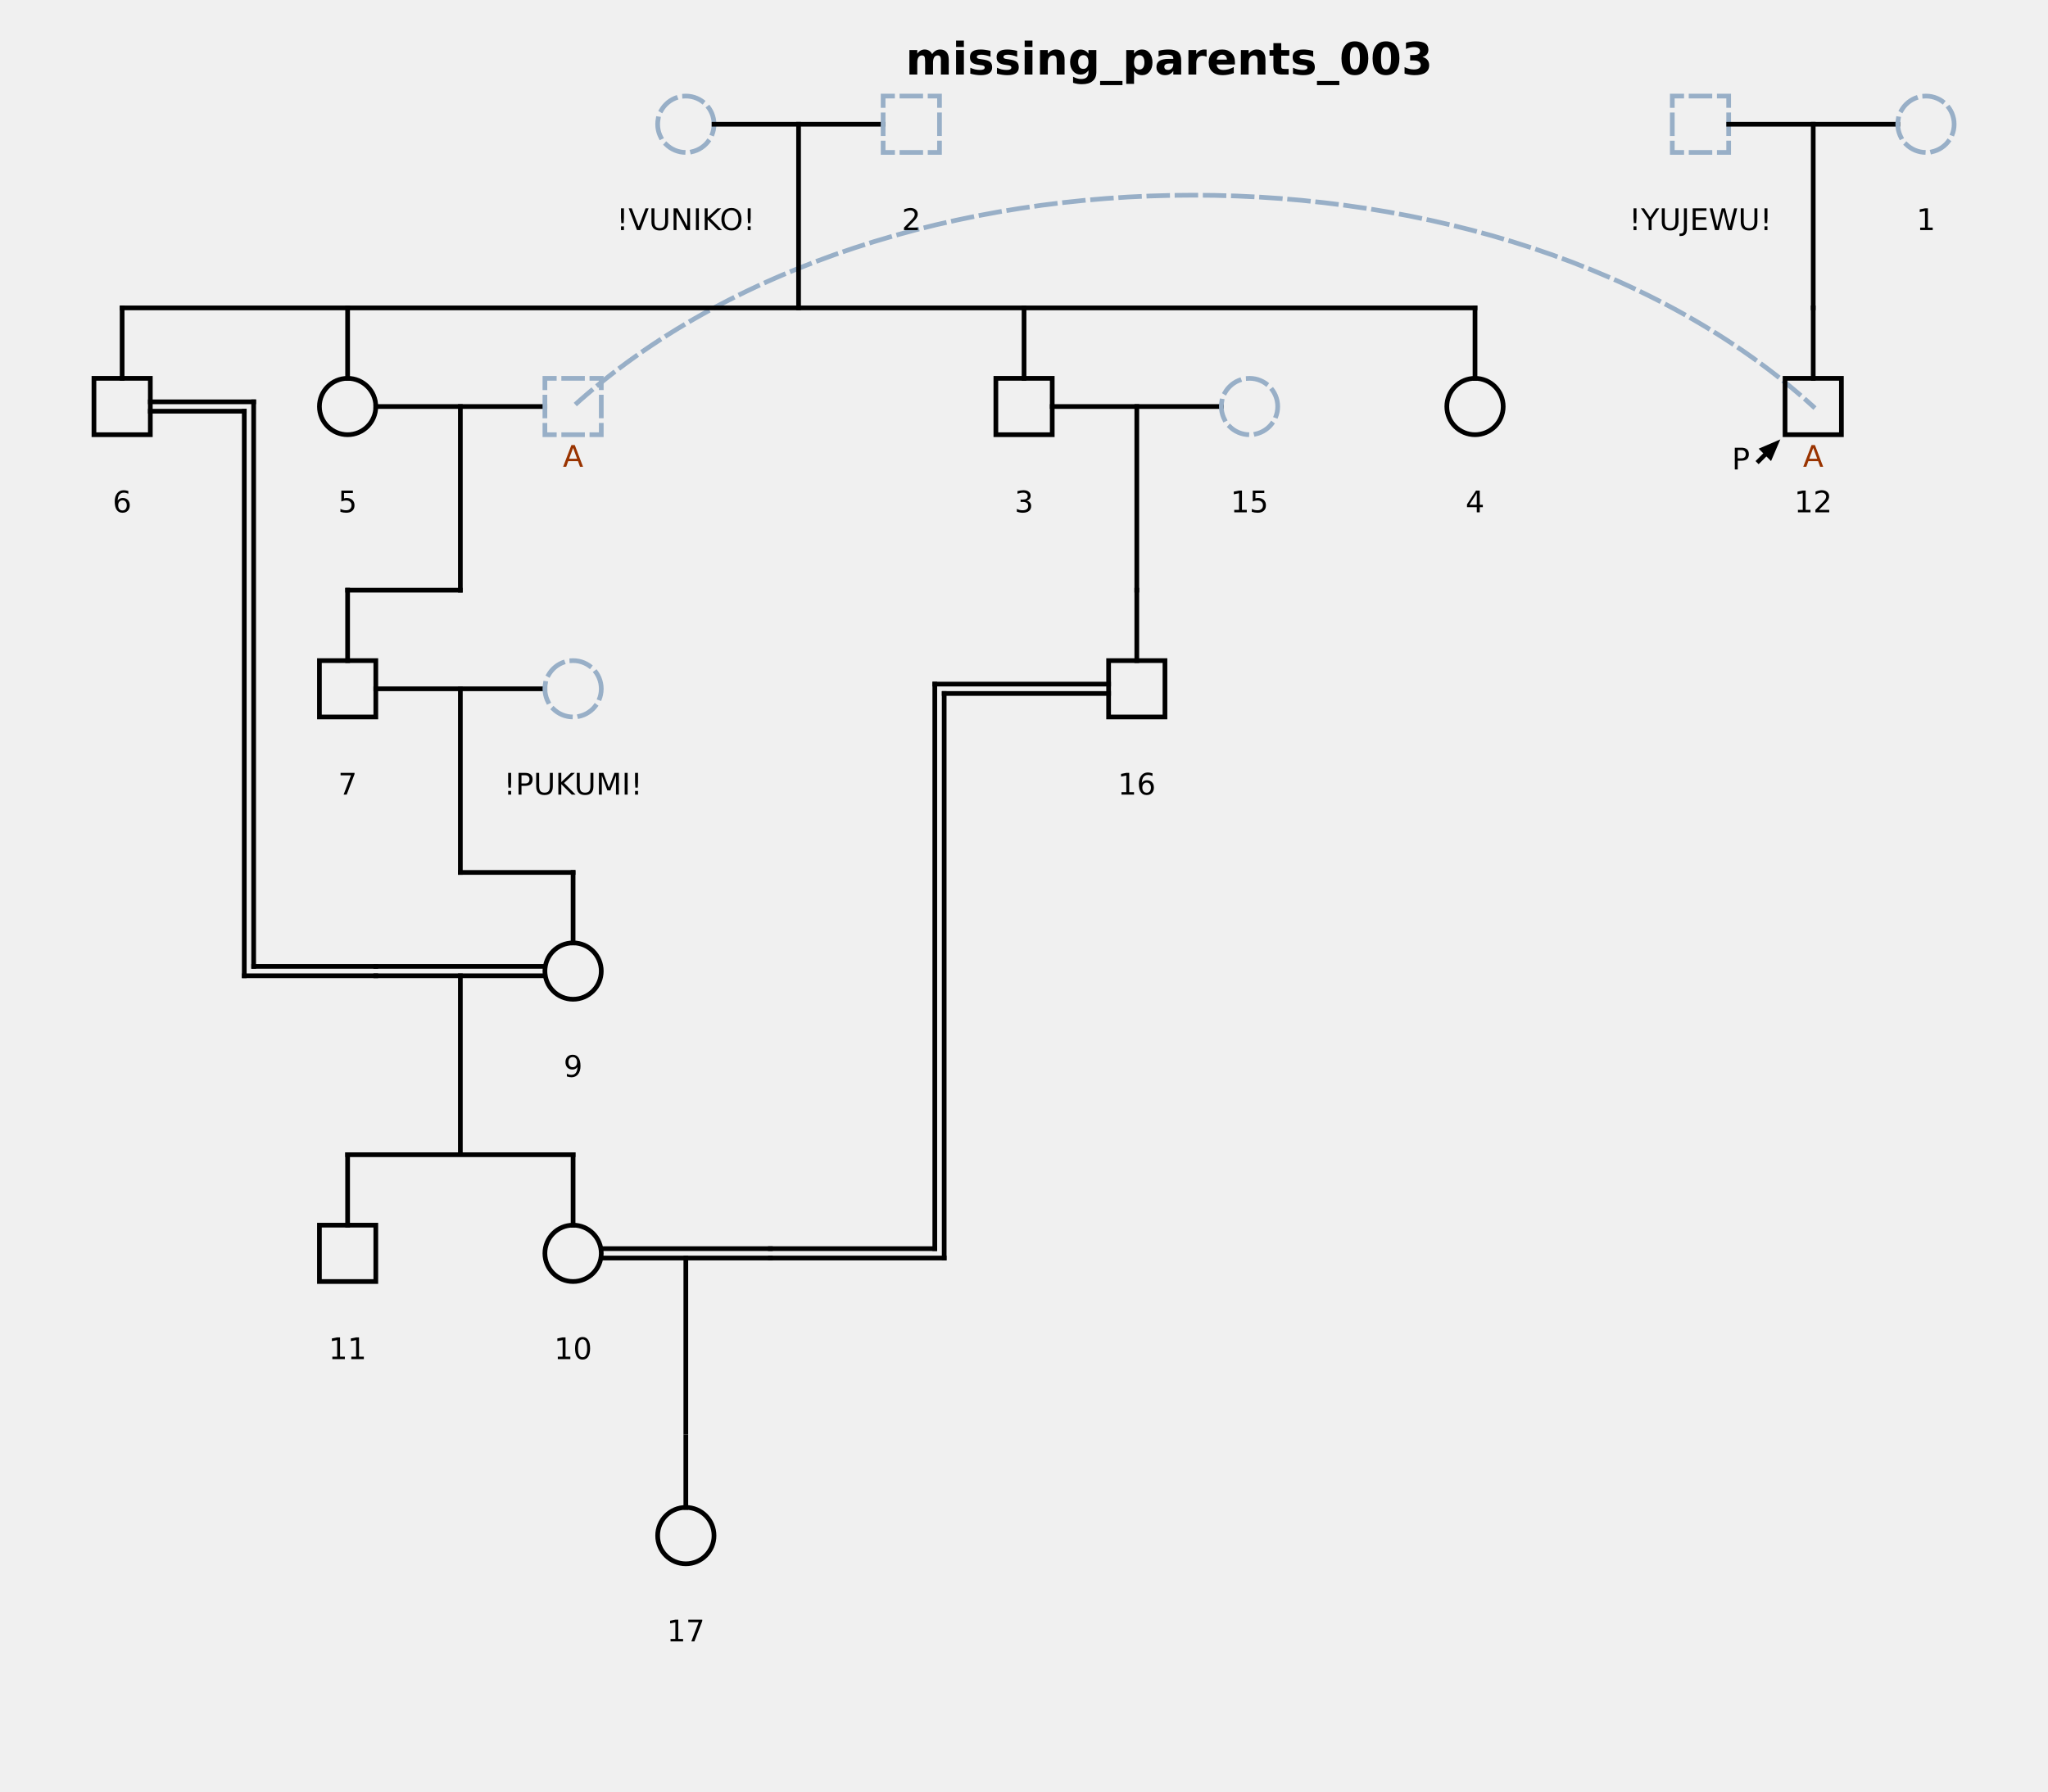
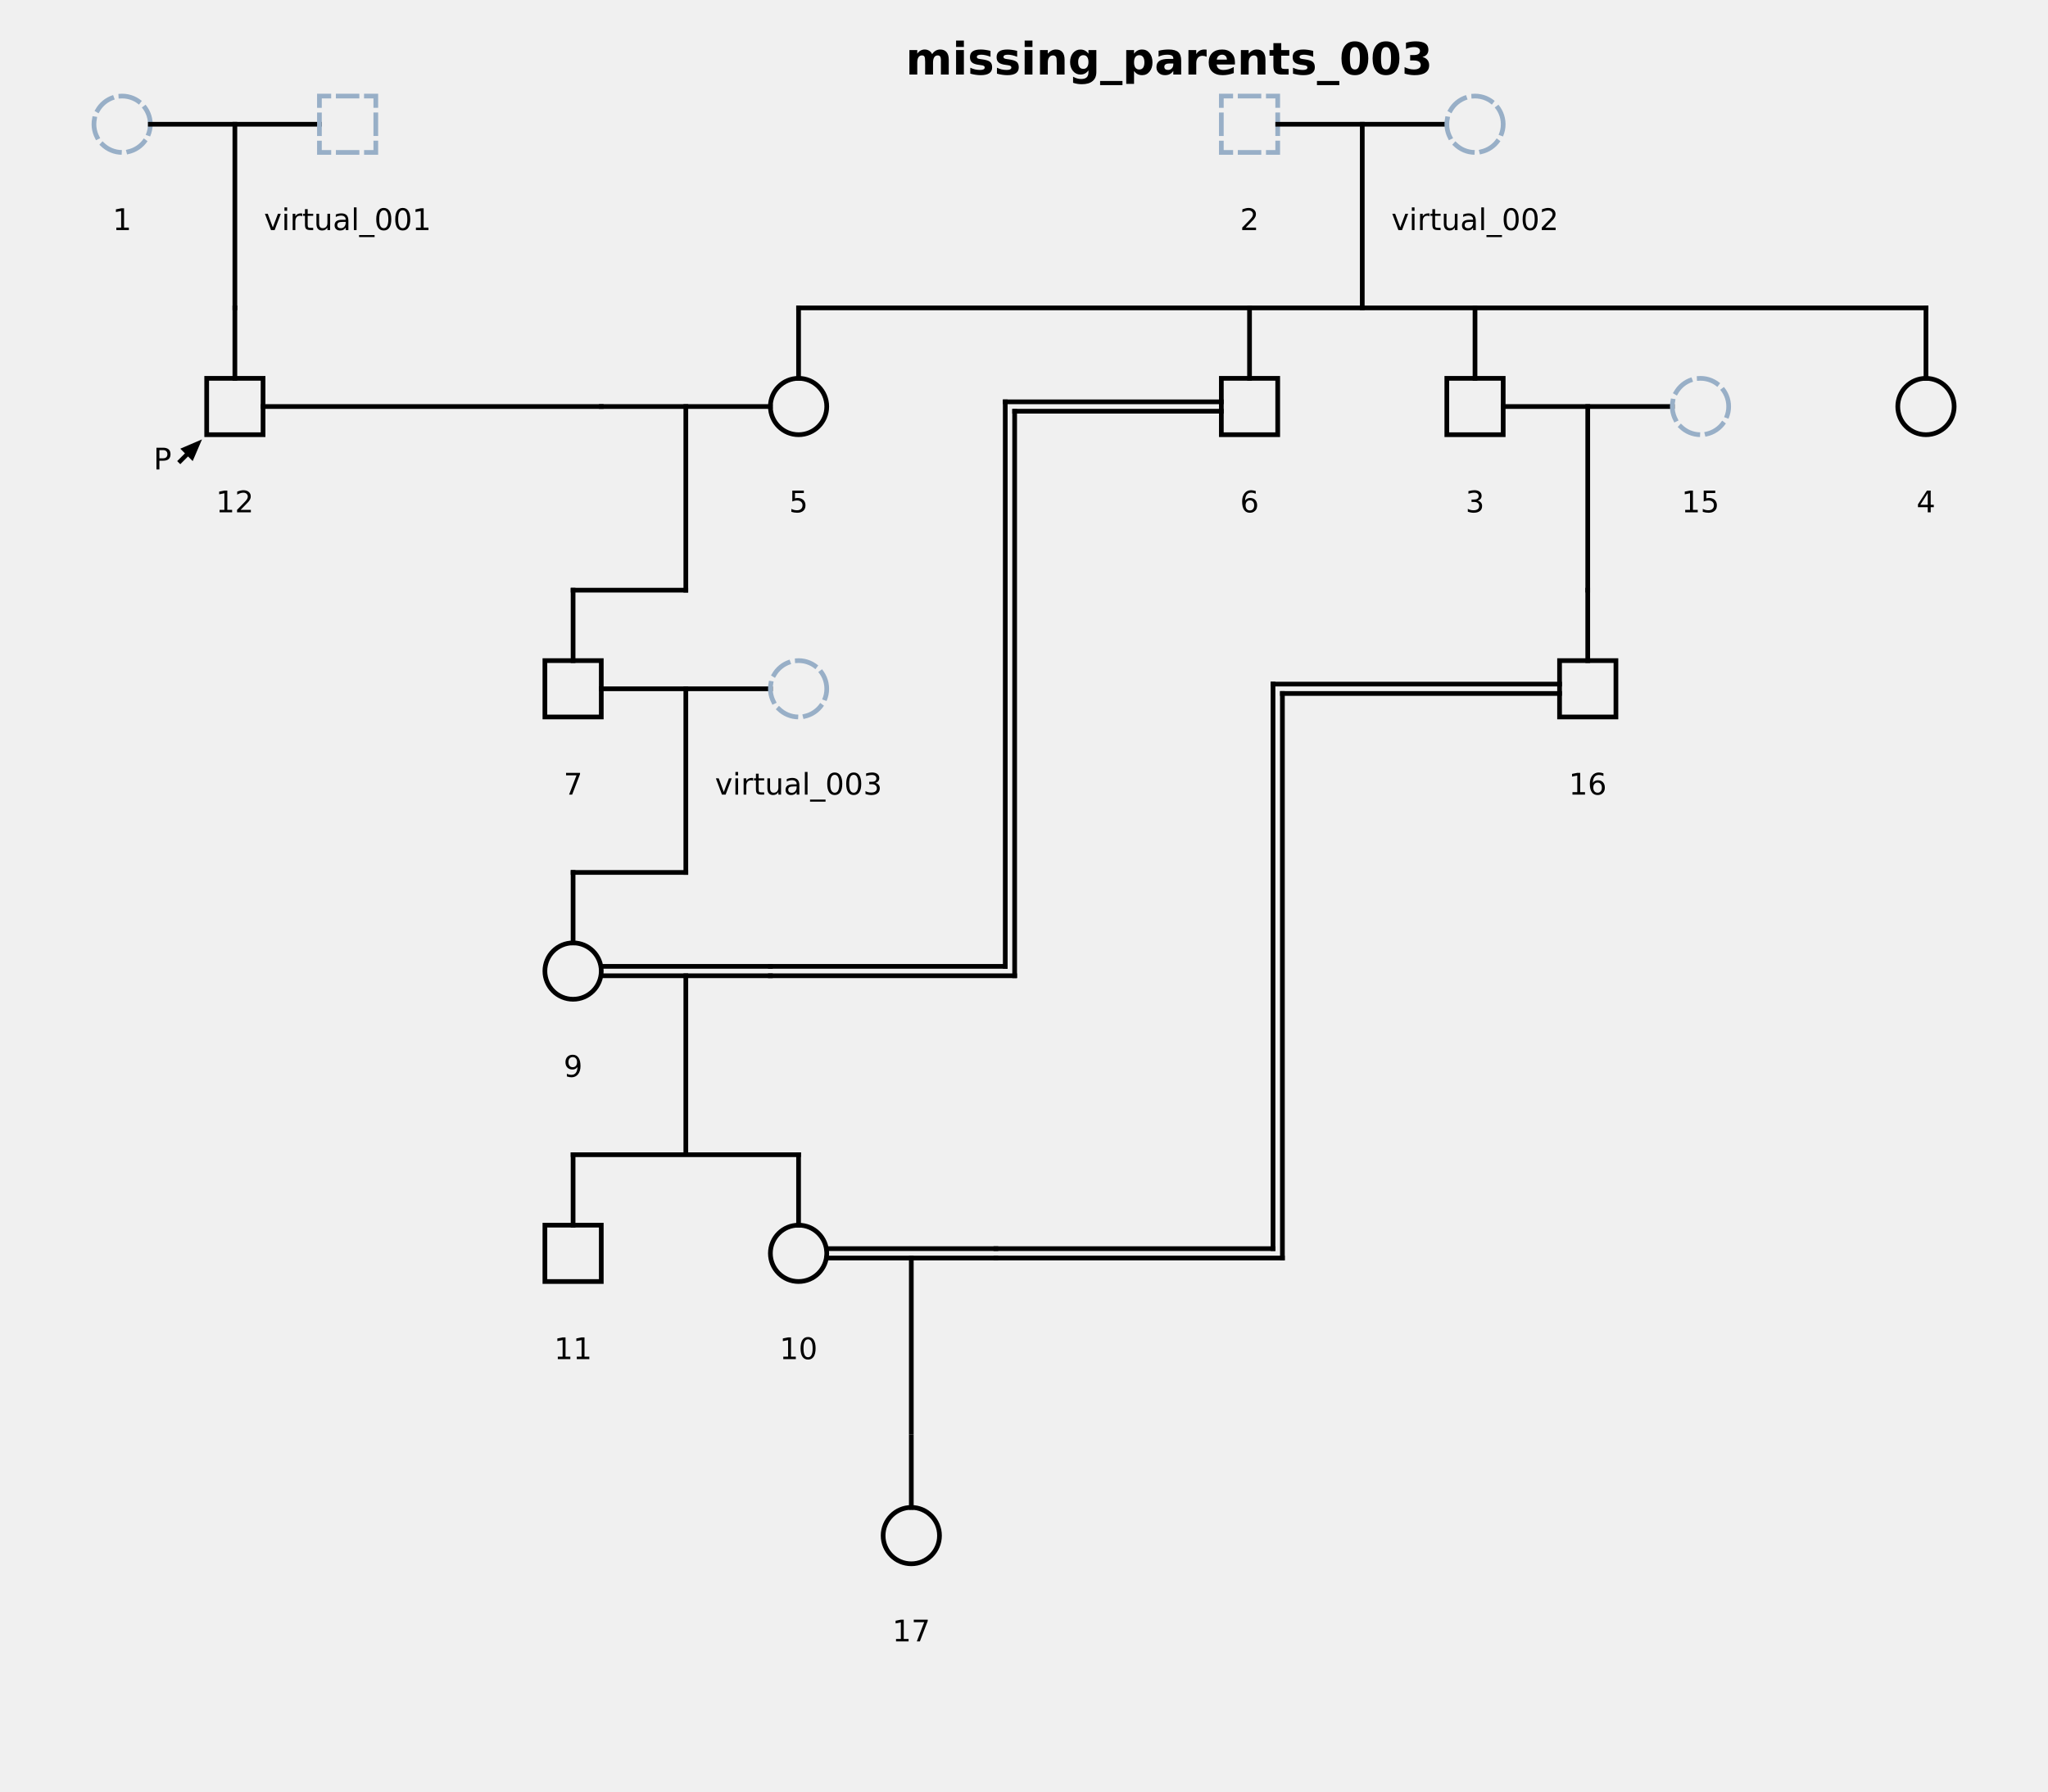
<svg xmlns="http://www.w3.org/2000/svg" version="1.1" id="svgDC" viewBox="0 0 824 721">
  <defs>
    <style type="text/css">

line{
	stroke:#000;
	stroke-width:0.5mm;
	stroke-linejoin:miter;
	stroke-linecap:square;
}

rect{
	stroke:#000;
	stroke-width:0.5mm;
	stroke-linejoin:miter;
	stroke-linecap:square;
}

ellipse{
	stroke: #000;
    fill: #fff;
	stroke-width:0.25mm;
}

text{
	font-family:"DejaVu Sans",sans-serif;
	font-size:12px;
}

.smallText{
	font-family:"DejaVu Sans",sans-serif;
	font-size:9px;
	fill:#444;
}

.layer text{
	fill:#930;
}

.layer line{
	stroke:#000;
}

.birthOrder,.unknownTwins{
	font-size: 8px;
}

.header{
	font-size:18px;
	font-weight:bold;
}

.keyBox{
	fill:#e5e5e5;
	stroke:#000;
	stroke-width:0.5mm;
	stroke-linejoin:miter;
	stroke-linecap:square;
}

.mating:hover{
	stroke-width:1mm;
	stroke:#d56300;
}

.selectedIndividual{
	stroke-width:1mm;
	stroke-linecap:square;
	stroke-linejoin:miter;
	stroke:#d00;
    fill:none;
}

.selectedIndividual:hover{
	stroke:#d00;
	fill:#ffbbbb;
	fill-opacity:0.70;
}

.solid{
	stroke-width:0.5mm;
	stroke-linecap:square;
	stroke-linejoin:miter;
	stroke:#000;
	fill:none;
}

.dashed{
	stroke-width:0.5mm;
	stroke-linecap:square;
	stroke-linejoin:miter;
	stroke:#98afc7;
	stroke-dasharray:2mm,1mm;
	stroke-dashoffset:1.0mm;
	fill:none;
}

.solid:hover{
	fill:#ffb787;
	fill-opacity:0.70;
	stroke:#d56300;
	stroke-width:1mm;
}

.dashed:hover{
	fill:#ffb787;
	fill-opacity:0.70;
	stroke:#d56300;
	stroke-width:1mm;
}

.filled{
	stroke-width:0.5mm;
	stroke-linecap:square;
	stroke-linejoin:miter;
	stroke:#000;
	fill:#000;
}

.specialIcons{
	stroke-width:0.25mm;
	stroke-linecap:round;
	stroke-linejoin:miter;
	stroke:#000;
	fill:#fff;
}

.specialLines{
	stroke-linecap:square;
	stroke-linejoin:miter;
	stroke:#000;
	stroke-width:0.5mm;
	fill:none;
}

.thinLine{
	fill:none;
	stroke: #000;
	stroke-width:0.25mm;
}

.curvedConnector{
	stroke-linecap:square;
	stroke-linejoin:miter;
	stroke:#98afc7;
	stroke-width:0.5mm;
	stroke-dasharray:2mm,1mm;
	stroke-dashoffset:1.0mm;
	fill:none;
}

.curvedConnector:hover{
	stroke:#d56300;
}

.whiteInkLetter_1{
	font-size: 12px;
	fill: #fff;
}

.whiteInkLetter_2{
	font-size: 10px;
	fill: #fff;
}

.whiteInkLetter_3{
	font-size: 8px;
	fill: #fff;
}

.whiteInkLetter{
	font-size: 8px;
	fill: #fff;
}

.blackInkLetter_1{
	font-size: 12px;
}

.blackInkLetter_2{
	font-size: 10px;
}

.blackInkLetter_3{
	font-size: 8px;
}

.blackInkLetter{
	font-size: 8px;
	fill: #000;
}

.blackInk{
	fill: #000;
}

.whiteInk{
	fill: #fff;
}

.counter{
	font-size: 14px;
	fill: #000;
}

.counterFill{
	fill: #fff;
}

.sampleLevel{
	stroke:none;
	fill:#f99;
}

</style>
    <marker id="endArrow" viewBox="0 0 10 10" refX="1" refY="5" markerUnits="strokeWidth" orient="auto" markerWidth="5" markerHeight="4">
      <polyline points="0,0 10,5 0,10 1,5" fill="#000" />
    </marker>
  </defs>
  <g class="pedigree" transform="translate(-41.58)">
    <g id="bottomLayer" class="layer">
-       <path class="curvedConnector" d="M771.12 163.597 C646.38 50.197 396.9 50.197 272.16 163.597 " />
-     </g>
+ 
+  </g>
    <g id="layer0" class="layer">
-       <text x="272.16" y="187.846" text-anchor="middle">A</text>
-       <text x="771.12" y="187.846" text-anchor="middle">A</text>
-       <line x1="351.54" y1="502.498" x2="417.69" y2="502.498" />
-       <line x1="351.54" y1="506.278" x2="421.47" y2="506.278" />
-       <line x1="421.47" y1="279.084" x2="421.47" y2="506.278" />
-       <line x1="417.69" y1="275.304" x2="417.69" y2="502.498" />
-       <line x1="417.69" y1="275.304" x2="487.62" y2="275.304" />
-       <line x1="421.47" y1="279.084" x2="487.62" y2="279.084" />
-       <line x1="102.06" y1="161.707" x2="143.64" y2="161.707" />
-       <line x1="102.06" y1="165.487" x2="139.86" y2="165.487" />
-       <line x1="143.64" y1="161.707" x2="143.64" y2="388.901" />
-       <line x1="139.86" y1="165.487" x2="139.86" y2="392.681" />
-       <line x1="143.64" y1="388.901" x2="192.78" y2="388.901" />
-       <line x1="139.86" y1="392.681" x2="192.78" y2="392.681" />
+       <line x1="283.5" y1="163.597" x2="147.42" y2="163.597" />
+       <line x1="442.26" y1="502.498" x2="553.77" y2="502.498" />
+       <line x1="442.26" y1="506.278" x2="557.55" y2="506.278" />
+       <line x1="557.55" y1="279.084" x2="557.55" y2="506.278" />
+       <line x1="553.77" y1="275.304" x2="553.77" y2="502.498" />
+       <line x1="553.77" y1="275.304" x2="669.06" y2="275.304" />
+       <line x1="557.55" y1="279.084" x2="669.06" y2="279.084" />
+       <line x1="351.54" y1="388.901" x2="446.04" y2="388.901" />
+       <line x1="351.54" y1="392.681" x2="449.82" y2="392.681" />
+       <line x1="449.82" y1="165.487" x2="449.82" y2="392.681" />
+       <line x1="446.04" y1="161.707" x2="446.04" y2="388.901" />
+       <line x1="446.04" y1="161.707" x2="532.98" y2="161.707" />
+       <line x1="449.82" y1="165.487" x2="532.98" y2="165.487" />
    </g>
    <g class="drawing">
      <text x="512" y="30" text-anchor="middle" class="header">missing_parents_003</text>
-       <circle cx="317.52" cy="50" r="11.34" id="!VUNIKO!" class="dashed">
- 	</circle>
-       <text x="317.52" y="92.585" text-anchor="middle">!VUNIKO!</text>
-       <line x1="328.86" y1="50" x2="396.9" y2="50" />
-       <rect x="396.9" y="38.66" width="22.68" height="22.68" id="2" class="dashed">
- 	</rect>
-       <text x="408.24" y="92.585" text-anchor="middle">2</text>
-       <line class="mating" id="!VUNIKO!:2" x1="362.88" y1="50" x2="362.88" y2="123.907" />
-       <line class="solid" x1="90.72" y1="123.907" x2="90.72" y2="152.257" />
-       <rect x="79.38" y="152.257" width="22.68" height="22.68" id="6" class="solid">
- 	</rect>
-       <text x="90.72" y="206.181" text-anchor="middle">6</text>
-       <line class="solid" x1="181.44" y1="123.907" x2="181.44" y2="152.257" />
-       <circle cx="181.44" cy="163.597" r="11.34" id="5" class="solid">
- 	</circle>
-       <text x="181.44" y="206.181" text-anchor="middle">5</text>
-       <line x1="192.78" y1="163.597" x2="260.82" y2="163.597" />
-       <line class="mating" id="5:12" x1="226.8" y1="163.597" x2="226.8" y2="237.504" />
-       <line class="solid" x1="181.44" y1="237.504" x2="181.44" y2="265.854" />
-       <rect x="170.1" y="265.854" width="22.68" height="22.68" id="7" class="solid">
- 	</rect>
-       <text x="181.44" y="319.778" text-anchor="middle">7</text>
-       <line x1="192.78" y1="277.194" x2="260.82" y2="277.194" />
-       <circle cx="272.16" cy="277.194" r="11.34" id="!PUKUMI!" class="dashed">
- 	</circle>
-       <text x="272.16" y="319.778" text-anchor="middle">!PUKUMI!</text>
-       <line class="mating" id="!PUKUMI!:7" x1="226.8" y1="277.194" x2="226.8" y2="351.101" />
+       <circle cx="90.72" cy="50" r="11.34" id="1" class="dashed">
+ 	</circle>
+       <text x="90.72" y="92.585" text-anchor="middle">1</text>
+       <line x1="102.06" y1="50" x2="170.1" y2="50" />
+       <rect x="170.1" y="38.66" width="22.68" height="22.68" id="virtual_001" class="dashed">
+ 	</rect>
+       <text x="181.44" y="92.585" text-anchor="middle">virtual_001</text>
+       <line class="mating" id="1:virtual_001" x1="136.08" y1="50" x2="136.08" y2="123.907" />
+       <line class="solid" x1="136.08" y1="123.907" x2="136.08" y2="152.257" />
+       <rect x="124.74" y="152.257" width="22.68" height="22.68" id="12" class="solid">
+ 	</rect>
+       <path d="M 122.85 176.827 l -8.732 3.742 l 1.871 1.871 l -3.119 3.119 l 1.247 1.247 l 3.119 -3.119 l 1.871 1.871 z" />
+       <text x="106.974" y="188.923" text-anchor="middle">P</text>
+       <text x="136.08" y="206.181" text-anchor="middle">12</text>
+       <rect x="532.98" y="38.66" width="22.68" height="22.68" id="2" class="dashed">
+ 	</rect>
+       <text x="544.32" y="92.585" text-anchor="middle">2</text>
+       <line x1="555.66" y1="50" x2="623.7" y2="50" />
+       <circle cx="635.04" cy="50" r="11.34" id="virtual_002" class="dashed">
+ 	</circle>
+       <text x="635.04" y="92.585" text-anchor="middle">virtual_002</text>
+       <line class="mating" id="virtual_002:2" x1="589.68" y1="50" x2="589.68" y2="123.907" />
+       <line class="solid" x1="362.88" y1="123.907" x2="362.88" y2="152.257" />
+       <circle cx="362.88" cy="163.597" r="11.34" id="5" class="solid">
+ 	</circle>
+       <text x="362.88" y="206.181" text-anchor="middle">5</text>
+       <line x1="283.5" y1="163.597" x2="351.54" y2="163.597" />
+       <line class="mating" id="5:12" x1="317.52" y1="163.597" x2="317.52" y2="237.504" />
+       <line class="solid" x1="272.16" y1="237.504" x2="272.16" y2="265.854" />
+       <rect x="260.82" y="265.854" width="22.68" height="22.68" id="7" class="solid">
+ 	</rect>
+       <text x="272.16" y="319.778" text-anchor="middle">7</text>
+       <line x1="283.5" y1="277.194" x2="351.54" y2="277.194" />
+       <circle cx="362.88" cy="277.194" r="11.34" id="virtual_003" class="dashed">
+ 	</circle>
+       <text x="362.88" y="319.778" text-anchor="middle">virtual_003</text>
+       <line class="mating" id="virtual_003:7" x1="317.52" y1="277.194" x2="317.52" y2="351.101" />
      <line class="solid" x1="272.16" y1="351.101" x2="272.16" y2="379.451" />
      <circle cx="272.16" cy="390.791" r="11.34" id="9" class="solid">
	</circle>
      <text x="272.16" y="433.375" text-anchor="middle">9</text>
-       <line x1="192.78" y1="392.681" x2="260.82" y2="392.681" />
-       <line x1="192.78" y1="388.901" x2="260.82" y2="388.901" />
-       <line class="mating" id="9:6" x1="226.8" y1="392.681" x2="226.8" y2="462.808" />
-       <line class="solid" x1="181.44" y1="464.698" x2="181.44" y2="493.048" />
-       <rect x="170.1" y="493.048" width="22.68" height="22.68" id="11" class="solid">
- 	</rect>
-       <text x="181.44" y="546.972" text-anchor="middle">11</text>
+       <line x1="283.5" y1="392.681" x2="351.54" y2="392.681" />
+       <line x1="283.5" y1="388.901" x2="351.54" y2="388.901" />
+       <line class="mating" id="9:6" x1="317.52" y1="392.681" x2="317.52" y2="462.808" />
      <line class="solid" x1="272.16" y1="464.698" x2="272.16" y2="493.048" />
-       <circle cx="272.16" cy="504.388" r="11.34" id="10" class="solid">
- 	</circle>
-       <text x="272.16" y="546.972" text-anchor="middle">10</text>
-       <line x1="283.5" y1="506.278" x2="351.54" y2="506.278" />
-       <line x1="283.5" y1="502.498" x2="351.54" y2="502.498" />
-       <line class="mating" id="10:16" x1="317.52" y1="506.278" x2="317.52" y2="576.404" />
-       <line class="solid" x1="317.52" y1="578.294" x2="317.52" y2="606.644" />
-       <circle cx="317.52" cy="617.984" r="11.34" id="17" class="solid">
- 	</circle>
-       <text x="317.52" y="660.569" text-anchor="middle">17</text>
-       <line x1="181.44" y1="464.698" x2="272.16" y2="464.698" />
-       <line x1="272.16" y1="351.101" x2="226.8" y2="351.101" />
-       <line x1="181.44" y1="237.504" x2="226.8" y2="237.504" />
-       <line class="solid" x1="453.6" y1="123.907" x2="453.6" y2="152.257" />
-       <rect x="442.26" y="152.257" width="22.68" height="22.68" id="3" class="solid">
- 	</rect>
-       <text x="453.6" y="206.181" text-anchor="middle">3</text>
-       <line x1="464.94" y1="163.597" x2="532.98" y2="163.597" />
-       <circle cx="544.32" cy="163.597" r="11.34" id="15" class="dashed">
- 	</circle>
-       <text x="544.32" y="206.181" text-anchor="middle">15</text>
-       <line class="mating" id="15:3" x1="498.96" y1="163.597" x2="498.96" y2="237.504" />
-       <line class="solid" x1="498.96" y1="237.504" x2="498.96" y2="265.854" />
-       <rect x="487.62" y="265.854" width="22.68" height="22.68" id="16" class="solid">
- 	</rect>
-       <text x="498.96" y="319.778" text-anchor="middle">16</text>
+       <rect x="260.82" y="493.048" width="22.68" height="22.68" id="11" class="solid">
+ 	</rect>
+       <text x="272.16" y="546.972" text-anchor="middle">11</text>
+       <line class="solid" x1="362.88" y1="464.698" x2="362.88" y2="493.048" />
+       <circle cx="362.88" cy="504.388" r="11.34" id="10" class="solid">
+ 	</circle>
+       <text x="362.88" y="546.972" text-anchor="middle">10</text>
+       <line x1="374.22" y1="506.278" x2="442.26" y2="506.278" />
+       <line x1="374.22" y1="502.498" x2="442.26" y2="502.498" />
+       <line class="mating" id="10:16" x1="408.24" y1="506.278" x2="408.24" y2="576.404" />
+       <line class="solid" x1="408.24" y1="578.294" x2="408.24" y2="606.644" />
+       <circle cx="408.24" cy="617.984" r="11.34" id="17" class="solid">
+ 	</circle>
+       <text x="408.24" y="660.569" text-anchor="middle">17</text>
+       <line x1="272.16" y1="464.698" x2="362.88" y2="464.698" />
+       <line x1="272.16" y1="351.101" x2="317.52" y2="351.101" />
+       <line x1="272.16" y1="237.504" x2="317.52" y2="237.504" />
+       <line class="solid" x1="544.32" y1="123.907" x2="544.32" y2="152.257" />
+       <rect x="532.98" y="152.257" width="22.68" height="22.68" id="6" class="solid">
+ 	</rect>
+       <text x="544.32" y="206.181" text-anchor="middle">6</text>
      <line class="solid" x1="635.04" y1="123.907" x2="635.04" y2="152.257" />
-       <circle cx="635.04" cy="163.597" r="11.34" id="4" class="solid">
- 	</circle>
-       <text x="635.04" y="206.181" text-anchor="middle">4</text>
-       <line x1="90.72" y1="123.907" x2="635.04" y2="123.907" />
-       <rect x="714.42" y="38.66" width="22.68" height="22.68" id="!YUJEWU!" class="dashed">
- 	</rect>
-       <text x="725.76" y="92.585" text-anchor="middle">!YUJEWU!</text>
-       <line x1="737.1" y1="50" x2="805.14" y2="50" />
-       <circle cx="816.48" cy="50" r="11.34" id="1" class="dashed">
- 	</circle>
-       <text x="816.48" y="92.585" text-anchor="middle">1</text>
-       <line class="mating" id="1:!YUJEWU!" x1="771.12" y1="50" x2="771.12" y2="123.907" />
-       <line class="solid" x1="771.12" y1="123.907" x2="771.12" y2="152.257" />
-       <rect x="759.78" y="152.257" width="22.68" height="22.68" id="12" class="solid">
- 	</rect>
-       <path d="M 757.89 176.827 l -8.732 3.742 l 1.871 1.871 l -3.119 3.119 l 1.247 1.247 l 3.119 -3.119 l 1.871 1.871 z" />
-       <text x="742.014" y="188.923" text-anchor="middle">P</text>
-       <text x="771.12" y="206.181" text-anchor="middle">12</text>
+       <rect x="623.7" y="152.257" width="22.68" height="22.68" id="3" class="solid">
+ 	</rect>
+       <text x="635.04" y="206.181" text-anchor="middle">3</text>
+       <line x1="646.38" y1="163.597" x2="714.42" y2="163.597" />
+       <circle cx="725.76" cy="163.597" r="11.34" id="15" class="dashed">
+ 	</circle>
+       <text x="725.76" y="206.181" text-anchor="middle">15</text>
+       <line class="mating" id="15:3" x1="680.4" y1="163.597" x2="680.4" y2="237.504" />
+       <line class="solid" x1="680.4" y1="237.504" x2="680.4" y2="265.854" />
+       <rect x="669.06" y="265.854" width="22.68" height="22.68" id="16" class="solid">
+ 	</rect>
+       <text x="680.4" y="319.778" text-anchor="middle">16</text>
+       <line class="solid" x1="816.48" y1="123.907" x2="816.48" y2="152.257" />
+       <circle cx="816.48" cy="163.597" r="11.34" id="4" class="solid">
+ 	</circle>
+       <text x="816.48" y="206.181" text-anchor="middle">4</text>
+       <line x1="362.88" y1="123.907" x2="816.48" y2="123.907" />
    </g>
-     <rect x="260.82" y="152.257" width="22.68" height="22.68" id="12" class="dashed">
- 	</rect>
  </g>
</svg>
